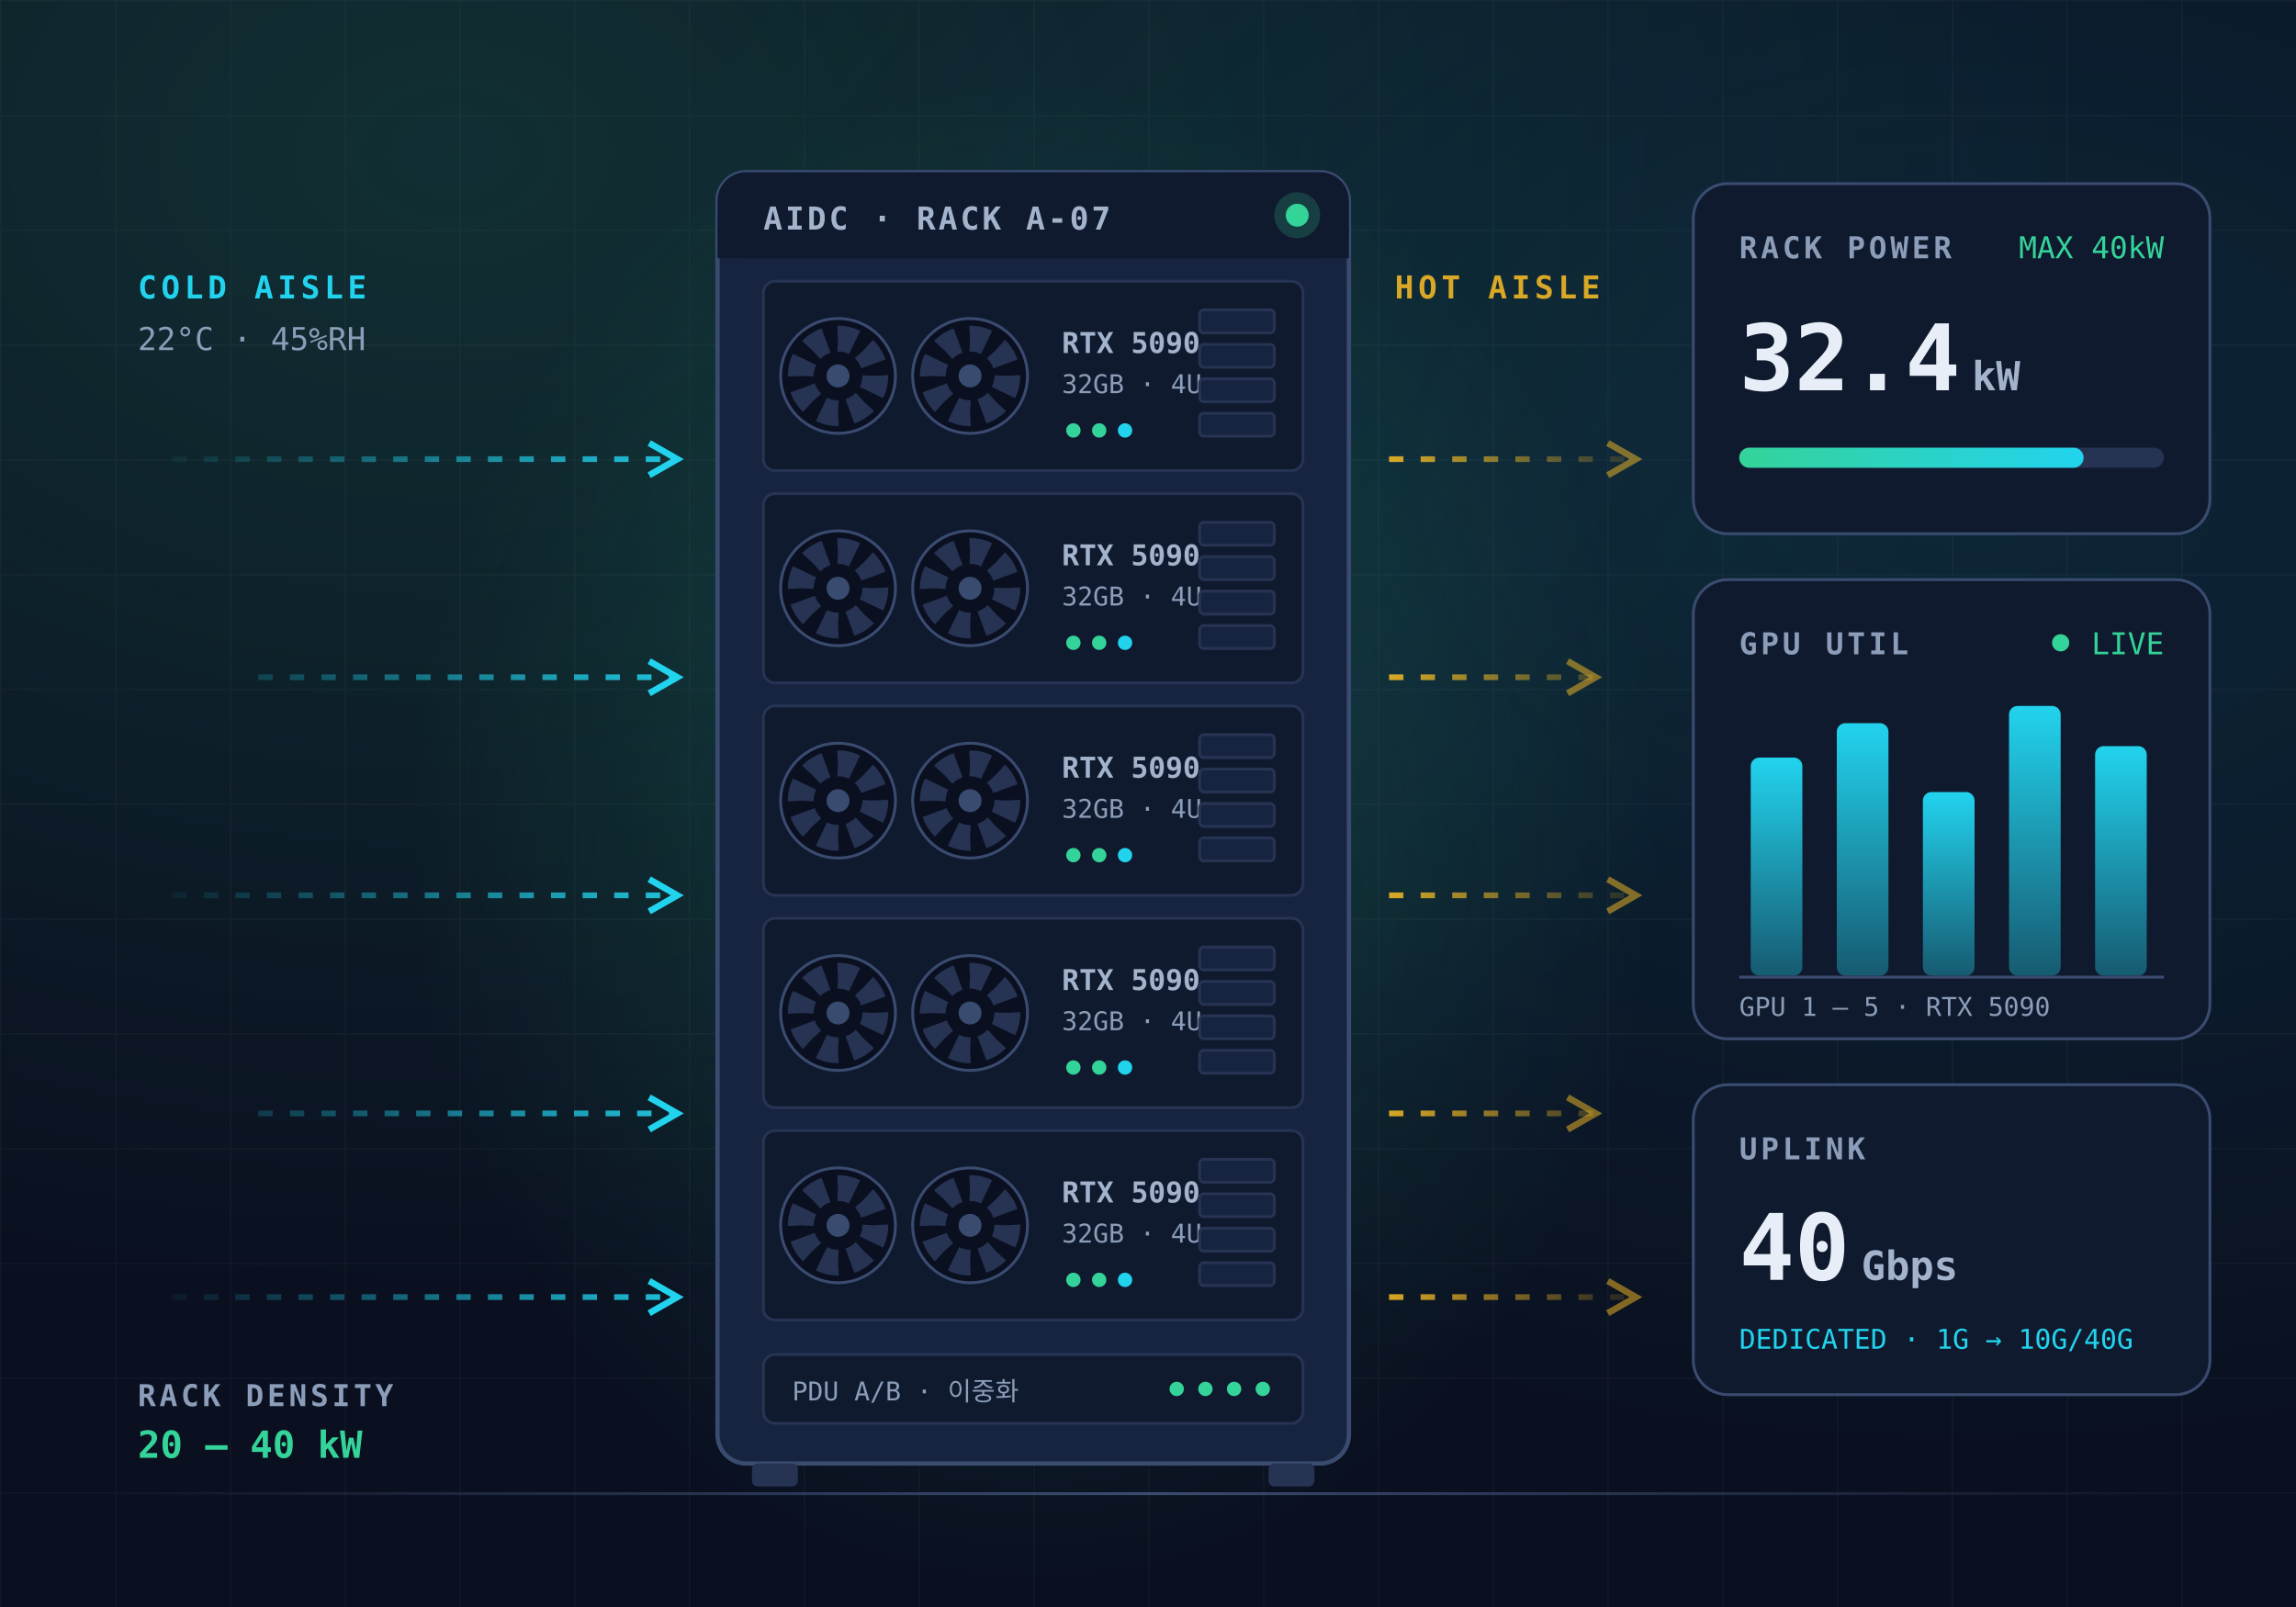
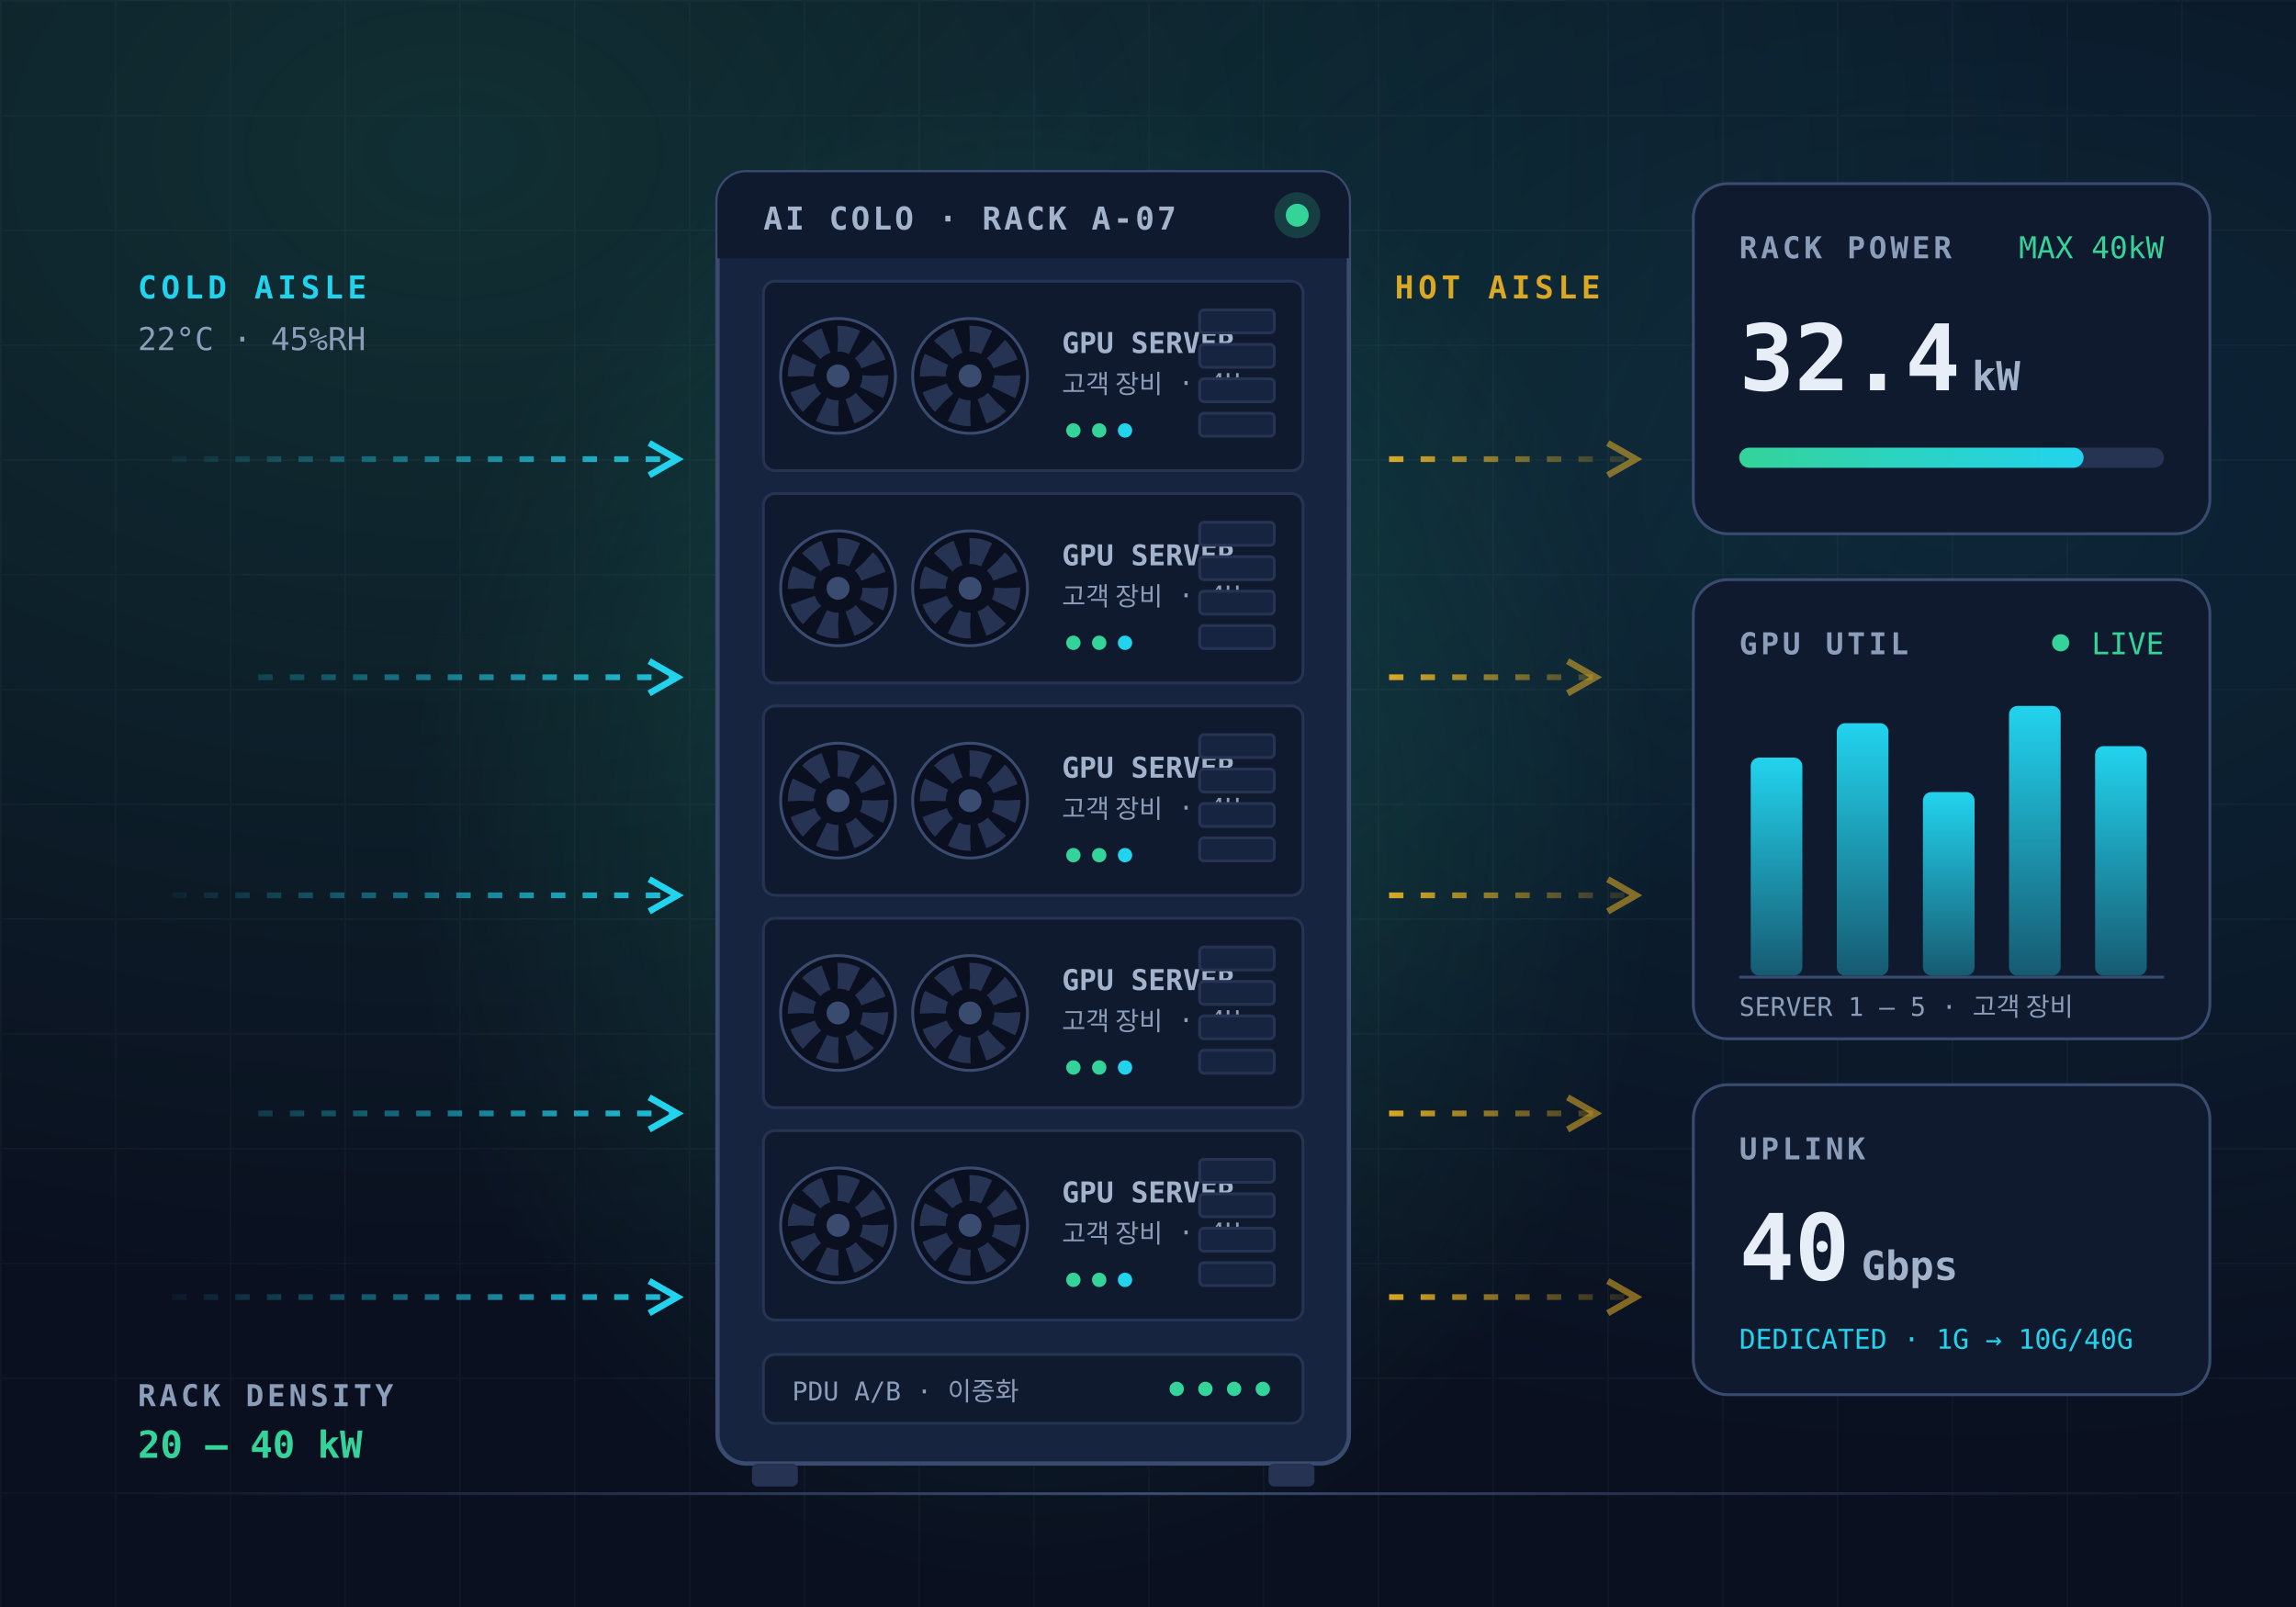
<svg xmlns="http://www.w3.org/2000/svg" viewBox="0 0 800 560" width="800" height="560" role="img" aria-labelledby="t">
  <defs>
    <radialGradient id="glowL" cx="20%" cy="10%" r="70%">
      <stop offset="0" stop-color="#34d399" stop-opacity=".16" />
      <stop offset="1" stop-color="#34d399" stop-opacity="0" />
    </radialGradient>
    <radialGradient id="glowR" cx="85%" cy="30%" r="60%">
      <stop offset="0" stop-color="#22d3ee" stop-opacity=".12" />
      <stop offset="1" stop-color="#22d3ee" stop-opacity="0" />
    </radialGradient>
    <radialGradient id="rackGlow" cx="50%" cy="50%" r="50%">
      <stop offset="0" stop-color="#34d399" stop-opacity=".18" />
      <stop offset="1" stop-color="#34d399" stop-opacity="0" />
    </radialGradient>
    <linearGradient id="cold" gradientUnits="userSpaceOnUse" x1="50" y1="0" x2="236" y2="0">
      <stop offset="0" stop-color="#22d3ee" stop-opacity="0" />
      <stop offset="1" stop-color="#22d3ee" stop-opacity=".9" />
    </linearGradient>
    <linearGradient id="hot" gradientUnits="userSpaceOnUse" x1="484" y1="0" x2="580" y2="0">
      <stop offset="0" stop-color="#fbbf24" stop-opacity=".85" />
      <stop offset="1" stop-color="#fbbf24" stop-opacity="0" />
    </linearGradient>
    <linearGradient id="power" x1="0" x2="1">
      <stop offset="0" stop-color="#34d399" />
      <stop offset="1" stop-color="#22d3ee" />
    </linearGradient>
    <linearGradient id="util" x1="0" y1="1" x2="0" y2="0">
      <stop offset="0" stop-color="#22d3ee" stop-opacity=".35" />
      <stop offset="1" stop-color="#22d3ee" />
    </linearGradient>
    <linearGradient id="floor" x1="0" x2="1">
      <stop offset="0" stop-color="#3a4b70" stop-opacity="0" />
      <stop offset=".5" stop-color="#3a4b70" />
      <stop offset="1" stop-color="#3a4b70" stop-opacity="0" />
    </linearGradient>
    <pattern id="grid" width="40" height="40" patternUnits="userSpaceOnUse">
      <path d="M40 0H0V40" fill="none" stroke="#ffffff" stroke-opacity=".035" />
    </pattern>
    <g id="fan">
      <circle r="20" fill="#0a1020" stroke="#3a4b70" />
      <circle r="13" fill="none" stroke="#263352" stroke-width="9" stroke-dasharray="6 4.2" />
      <circle r="4" fill="#3a4b70" />
    </g>
    <g id="unit">
      <rect width="188" height="66" rx="4" fill="#101a2e" stroke="#263352" />
      <use href="#fan" x="26" y="33" />
      <use href="#fan" x="72" y="33" />
-       <text x="104" y="25" font-family="'JetBrains Mono',Consolas,monospace" font-size="10" font-weight="700" fill="#a3b3cc">RTX 5090</text>
-       <text x="104" y="39" font-family="'JetBrains Mono',Consolas,monospace" font-size="9" fill="#8b9db8">32GB · 4U</text>
+       <text x="104" y="25" font-family="'JetBrains Mono',Consolas,monospace" font-size="10" font-weight="700" fill="#a3b3cc">GPU SERVER</text>
+       <text x="104" y="39" font-family="'JetBrains Mono',Consolas,monospace" font-size="9" fill="#8b9db8">고객 장비 · 4U</text>
      <circle cx="108" cy="52" r="2.5" fill="#34d399" />
      <circle cx="117" cy="52" r="2.5" fill="#34d399" />
      <circle cx="126" cy="52" r="2.5" fill="#22d3ee" />
      <rect x="152" y="10" width="26" height="8" rx="1.5" fill="#172440" stroke="#263352" />
      <rect x="152" y="22" width="26" height="8" rx="1.5" fill="#172440" stroke="#263352" />
      <rect x="152" y="34" width="26" height="8" rx="1.5" fill="#172440" stroke="#263352" />
      <rect x="152" y="46" width="26" height="8" rx="1.5" fill="#172440" stroke="#263352" />
    </g>
    <marker id="headC" viewBox="0 0 10 10" refX="8" refY="5" markerWidth="7" markerHeight="7" orient="auto">
      <path d="M1 1L8 5L1 9" fill="none" stroke="#22d3ee" stroke-width="1.6" />
    </marker>
    <marker id="headH" viewBox="0 0 10 10" refX="8" refY="5" markerWidth="7" markerHeight="7" orient="auto">
      <path d="M1 1L8 5L1 9" fill="none" stroke="#fbbf24" stroke-opacity=".5" stroke-width="1.6" />
    </marker>
  </defs>
  <rect width="800" height="560" fill="#0a1020" />
  <rect width="800" height="560" fill="url(#grid)" />
  <rect width="800" height="560" fill="url(#glowL)" />
  <rect width="800" height="560" fill="url(#glowR)" />
  <ellipse cx="360" cy="290" rx="220" ry="260" fill="url(#rackGlow)" />
  <g font-family="'JetBrains Mono',Consolas,monospace">
    <text x="48" y="104" font-size="11" font-weight="700" letter-spacing="1.5" fill="#22d3ee">COLD AISLE</text>
    <text x="48" y="122" font-size="11" fill="#8b9db8">22°C · 45%RH</text>
  </g>
  <g stroke="url(#cold)" stroke-width="2" stroke-dasharray="5 6" fill="none" marker-end="url(#headC)">
    <path d="M60 160H236" />
    <path d="M90 236H236" />
    <path d="M60 312H236" />
    <path d="M90 388H236" />
    <path d="M60 452H236" />
  </g>
  <g font-family="'JetBrains Mono',Consolas,monospace">
    <text x="486" y="104" font-size="11" font-weight="700" letter-spacing="1.5" fill="#fbbf24" fill-opacity=".85">HOT AISLE</text>
  </g>
  <g stroke="url(#hot)" stroke-width="2" stroke-dasharray="5 6" fill="none" marker-end="url(#headH)">
    <path d="M484 160H570" />
    <path d="M484 236H556" />
    <path d="M484 312H570" />
    <path d="M484 388H556" />
    <path d="M484 452H570" />
  </g>
  <rect x="250" y="60" width="220" height="450" rx="10" fill="#172440" stroke="#3a4b70" stroke-width="1.5" />
  <rect x="250" y="60" width="220" height="30" rx="10" fill="#101a2e" />
  <rect x="250" y="80" width="220" height="10" fill="#101a2e" />
-   <text x="266" y="80" font-family="'JetBrains Mono',Consolas,monospace" font-size="11" font-weight="700" letter-spacing="1" fill="#a3b3cc">AIDC · RACK A-07</text>
+   <text x="266" y="80" font-family="'JetBrains Mono',Consolas,monospace" font-size="11" font-weight="700" letter-spacing="1" fill="#a3b3cc">AI COLO · RACK A-07</text>
  <circle cx="452" cy="75" r="4" fill="#34d399" />
  <circle cx="452" cy="75" r="8" fill="#34d399" fill-opacity=".2" />
  <use href="#unit" x="266" y="98" />
  <use href="#unit" x="266" y="172" />
  <use href="#unit" x="266" y="246" />
  <use href="#unit" x="266" y="320" />
  <use href="#unit" x="266" y="394" />
  <rect x="266" y="472" width="188" height="24" rx="4" fill="#101a2e" stroke="#263352" />
  <text x="276" y="488" font-family="'JetBrains Mono',Consolas,monospace" font-size="9" fill="#8b9db8">PDU A/B · 이중화</text>
  <g fill="#34d399">
    <circle cx="410" cy="484" r="2.5" />
    <circle cx="420" cy="484" r="2.5" />
    <circle cx="430" cy="484" r="2.5" />
    <circle cx="440" cy="484" r="2.5" />
  </g>
  <rect x="262" y="510" width="16" height="8" rx="2" fill="#263352" />
  <rect x="442" y="510" width="16" height="8" rx="2" fill="#263352" />
  <rect x="40" y="520" width="720" height="1" fill="url(#floor)" />
  <g font-family="'JetBrains Mono',Consolas,monospace">
    <rect x="590" y="64" width="180" height="122" rx="12" fill="#101a2e" stroke="#3a4b70" />
    <text x="606" y="90" font-size="10.5" font-weight="700" letter-spacing="1.2" fill="#8b9db8">RACK POWER</text>
    <text x="754" y="90" font-size="10.5" text-anchor="end" fill="#34d399">MAX 40kW</text>
    <text x="606" y="136" font-size="32" font-weight="700" fill="#e8eef7">32.4<tspan font-size="14" fill="#a3b3cc" dx="4">kW</tspan>
    </text>
    <rect x="606" y="156" width="148" height="7" rx="3.5" fill="#263352" />
    <rect x="606" y="156" width="120" height="7" rx="3.5" fill="url(#power)" />
    <rect x="590" y="202" width="180" height="160" rx="12" fill="#101a2e" stroke="#3a4b70" />
    <text x="606" y="228" font-size="10.5" font-weight="700" letter-spacing="1.2" fill="#8b9db8">GPU UTIL</text>
    <circle cx="718" cy="224" r="3" fill="#34d399" />
    <text x="754" y="228" font-size="10.5" text-anchor="end" fill="#34d399">LIVE</text>
    <rect x="610" y="264" width="18" height="76" rx="3" fill="url(#util)" />
    <rect x="640" y="252" width="18" height="88" rx="3" fill="url(#util)" />
    <rect x="670" y="276" width="18" height="64" rx="3" fill="url(#util)" />
    <rect x="700" y="246" width="18" height="94" rx="3" fill="url(#util)" />
    <rect x="730" y="260" width="18" height="80" rx="3" fill="url(#util)" />
    <rect x="606" y="340" width="148" height="1" fill="#3a4b70" />
-     <text x="606" y="354" font-size="9" fill="#8b9db8">GPU 1 — 5 · RTX 5090</text>
+     <text x="606" y="354" font-size="9" fill="#8b9db8">SERVER 1 — 5 · 고객 장비</text>
    <rect x="590" y="378" width="180" height="108" rx="12" fill="#101a2e" stroke="#3a4b70" />
    <text x="606" y="404" font-size="10.5" font-weight="700" letter-spacing="1.2" fill="#8b9db8">UPLINK</text>
    <text x="606" y="446" font-size="32" font-weight="700" fill="#e8eef7">40<tspan font-size="14" fill="#a3b3cc" dx="4">Gbps</tspan>
    </text>
    <text x="606" y="470" font-size="9.5" fill="#22d3ee">DEDICATED · 1G → 10G/40G</text>
  </g>
  <g font-family="'JetBrains Mono',Consolas,monospace">
    <text x="48" y="490" font-size="10.5" font-weight="700" letter-spacing="1.2" fill="#8b9db8">RACK DENSITY</text>
    <text x="48" y="508" font-size="13" font-weight="700" fill="#34d399">20 – 40 kW</text>
  </g>
</svg>
